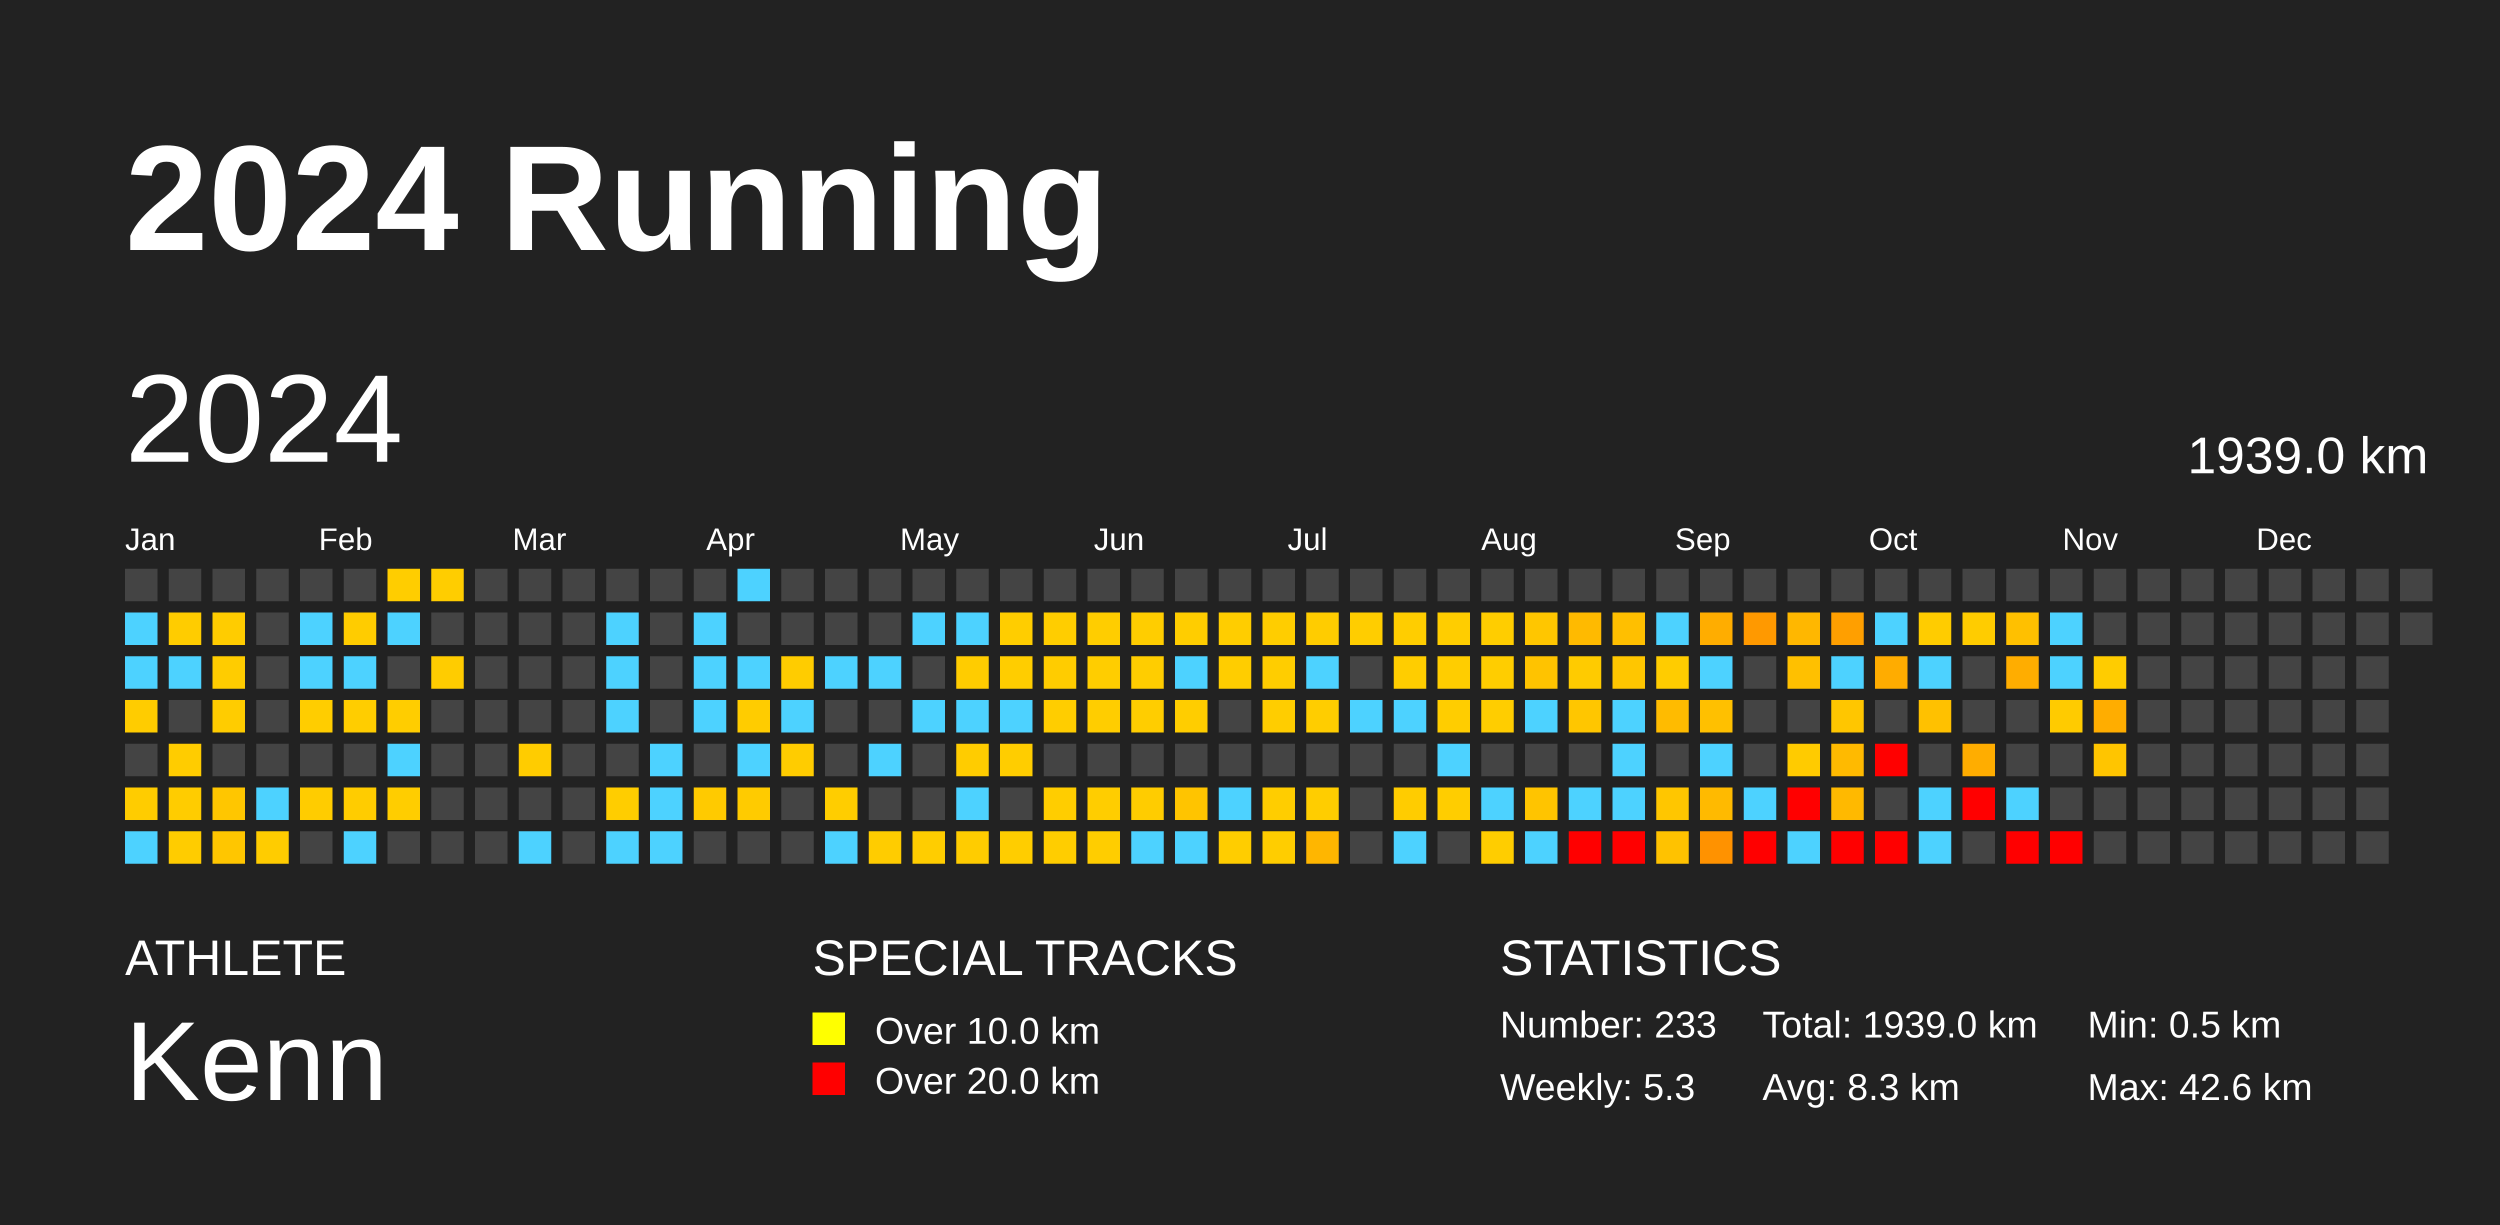
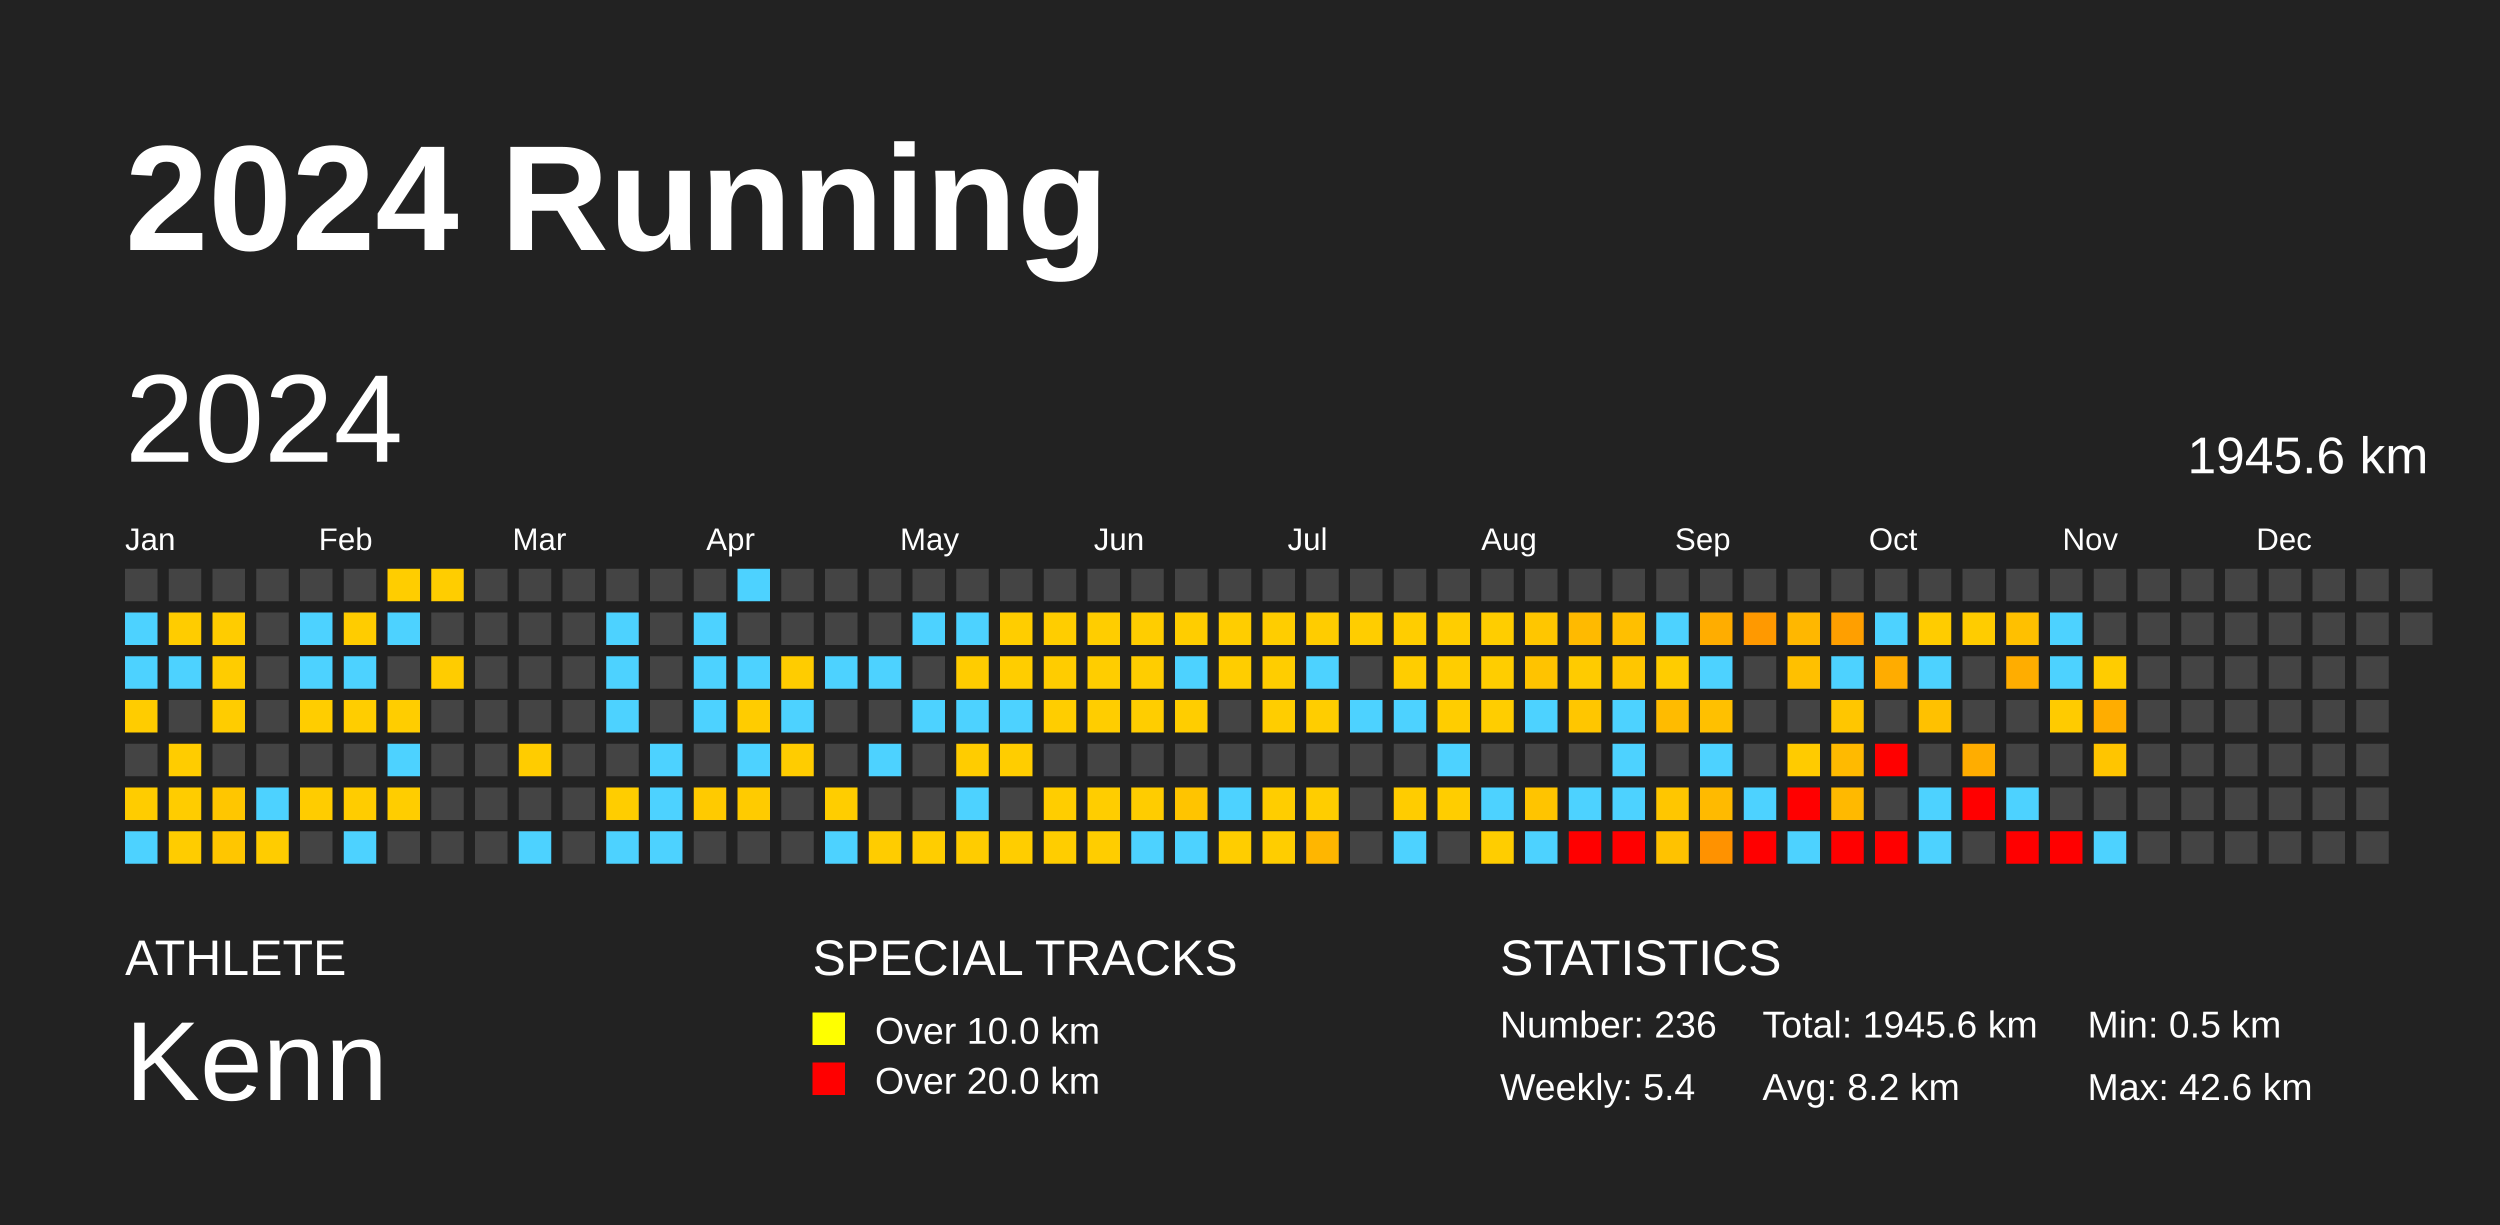
<svg xmlns="http://www.w3.org/2000/svg" baseProfile="full" height="98mm" version="1.1" viewBox="0,0,200,98" width="200mm">
  <defs />
  <rect fill="#222222" height="98" width="200" x="0" y="0" />
  <text fill="#FFFFFF" style="font-size:12px; font-family:Arial; font-weight:bold;" x="10" y="20">2024 Running</text>
  <text fill="#FFFFFF" style="font-size:4px; font-family:Arial" x="10" y="78">ATHLETE</text>
  <text fill="#FFFFFF" style="font-size:9px; font-family:Arial" x="10" y="88">Kenn</text>
  <text fill="#FFFFFF" style="font-size:4px; font-family:Arial" x="65" y="78">SPECIAL TRACKS</text>
  <rect fill="yellow" height="2.6" width="2.6" x="65" y="81" />
  <text fill="#FFFFFF" style="font-size:3px; font-family:Arial" x="70" y="83.5">Over 10.0 km</text>
  <rect fill="red" height="2.6" width="2.6" x="65" y="85" />
  <text fill="#FFFFFF" style="font-size:3px; font-family:Arial" x="70" y="87.5">Over 20.0 km</text>
  <text fill="#FFFFFF" style="font-size:4px; font-family:Arial" x="120" y="78">STATISTICS</text>
-   <text fill="#FFFFFF" style="font-size:3px; font-family:Arial" x="120" y="83">Number: 233</text>
-   <text fill="#FFFFFF" style="font-size:3px; font-family:Arial" x="120" y="88">Weekly: 5.3</text>
-   <text fill="#FFFFFF" style="font-size:3px; font-family:Arial" x="141" y="83">Total: 1939.0 km</text>
-   <text fill="#FFFFFF" style="font-size:3px; font-family:Arial" x="141" y="88">Avg: 8.3 km</text>
+   <text fill="#FFFFFF" style="font-size:3px; font-family:Arial" x="120" y="83">Number: 236</text>
+   <text fill="#FFFFFF" style="font-size:3px; font-family:Arial" x="120" y="88">Weekly: 5.4</text>
+   <text fill="#FFFFFF" style="font-size:3px; font-family:Arial" x="141" y="83">Total: 1945.6 km</text>
+   <text fill="#FFFFFF" style="font-size:3px; font-family:Arial" x="141" y="88">Avg: 8.2 km</text>
  <text fill="#FFFFFF" style="font-size:3px; font-family:Arial" x="167" y="83">Min: 0.5 km</text>
  <text fill="#FFFFFF" style="font-size:3px; font-family:Arial" x="167" y="88">Max: 42.6 km</text>
  <text dominant-baseline="hanging" fill="#FFFFFF" style="font-size:10.0px; font-family:Arial;" x="10" y="30">2024</text>
-   <text dominant-baseline="hanging" fill="#FFFFFF" style="font-size:4.125px; font-family:Arial;" x="175" y="35">1939.0 km</text>
+   <text dominant-baseline="hanging" fill="#FFFFFF" style="font-size:4.125px; font-family:Arial;" x="175" y="35">1945.6 km</text>
  <text fill="#FFFFFF" style="font-size:2.5px; font-family:Arial" x="10.0" y="44">Jan</text>
  <text fill="#FFFFFF" style="font-size:2.5px; font-family:Arial" x="25.5" y="44">Feb</text>
  <text fill="#FFFFFF" style="font-size:2.5px; font-family:Arial" x="41.0" y="44">Mar</text>
  <text fill="#FFFFFF" style="font-size:2.5px; font-family:Arial" x="56.5" y="44">Apr</text>
  <text fill="#FFFFFF" style="font-size:2.5px; font-family:Arial" x="72.0" y="44">May</text>
  <text fill="#FFFFFF" style="font-size:2.5px; font-family:Arial" x="87.5" y="44">Jun</text>
  <text fill="#FFFFFF" style="font-size:2.5px; font-family:Arial" x="103.0" y="44">Jul</text>
  <text fill="#FFFFFF" style="font-size:2.5px; font-family:Arial" x="118.5" y="44">Aug</text>
  <text fill="#FFFFFF" style="font-size:2.5px; font-family:Arial" x="134.0" y="44">Sep</text>
  <text fill="#FFFFFF" style="font-size:2.5px; font-family:Arial" x="149.5" y="44">Oct</text>
  <text fill="#FFFFFF" style="font-size:2.5px; font-family:Arial" x="165.0" y="44">Nov</text>
  <text fill="#FFFFFF" style="font-size:2.5px; font-family:Arial" x="180.5" y="44">Dec</text>
  <rect fill="#444444" height="2.6" width="2.6" x="10.0" y="45.5" />
  <rect fill="#4dd2ff" height="2.6" width="2.6" x="10.0" y="49.0" />
  <rect fill="#4dd2ff" height="2.6" width="2.6" x="10.0" y="52.5" />
  <rect fill="#ffcc00" height="2.6" width="2.6" x="10.0" y="56.0" />
  <rect fill="#444444" height="2.6" width="2.6" x="10.0" y="59.5" />
  <rect fill="#ffcc00" height="2.6" width="2.6" x="10.0" y="63.0" />
  <rect fill="#4dd2ff" height="2.6" width="2.6" x="10.0" y="66.5" />
  <rect fill="#444444" height="2.6" width="2.6" x="13.5" y="45.5" />
  <rect fill="#ffcc00" height="2.6" width="2.6" x="13.5" y="49.0" />
  <rect fill="#4dd2ff" height="2.6" width="2.6" x="13.5" y="52.5" />
  <rect fill="#444444" height="2.6" width="2.6" x="13.5" y="56.0" />
  <rect fill="#ffcc00" height="2.6" width="2.6" x="13.5" y="59.5" />
  <rect fill="#ffcc00" height="2.6" width="2.6" x="13.5" y="63.0" />
  <rect fill="#ffcc00" height="2.6" width="2.6" x="13.5" y="66.5" />
  <rect fill="#444444" height="2.6" width="2.6" x="17.0" y="45.5" />
  <rect fill="#ffcc00" height="2.6" width="2.6" x="17.0" y="49.0" />
  <rect fill="#ffcc00" height="2.6" width="2.6" x="17.0" y="52.5" />
  <rect fill="#ffcc00" height="2.6" width="2.6" x="17.0" y="56.0" />
  <rect fill="#444444" height="2.6" width="2.6" x="17.0" y="59.5" />
  <rect fill="#ffc600" height="2.6" width="2.6" x="17.0" y="63.0" />
  <rect fill="#ffc600" height="2.6" width="2.6" x="17.0" y="66.5" />
  <rect fill="#444444" height="2.6" width="2.6" x="20.5" y="45.5" />
  <rect fill="#444444" height="2.6" width="2.6" x="20.5" y="49.0" />
  <rect fill="#444444" height="2.6" width="2.6" x="20.5" y="52.5" />
  <rect fill="#444444" height="2.6" width="2.6" x="20.5" y="56.0" />
  <rect fill="#444444" height="2.6" width="2.6" x="20.5" y="59.5" />
  <rect fill="#4dd2ff" height="2.6" width="2.6" x="20.5" y="63.0" />
  <rect fill="#ffcc00" height="2.6" width="2.6" x="20.5" y="66.5" />
  <rect fill="#444444" height="2.6" width="2.6" x="24.0" y="45.5" />
  <rect fill="#4dd2ff" height="2.6" width="2.6" x="24.0" y="49.0" />
  <rect fill="#4dd2ff" height="2.6" width="2.6" x="24.0" y="52.5" />
  <rect fill="#ffcd00" height="2.6" width="2.6" x="24.0" y="56.0" />
  <rect fill="#444444" height="2.6" width="2.6" x="24.0" y="59.5" />
  <rect fill="#ffcc00" height="2.6" width="2.6" x="24.0" y="63.0" />
  <rect fill="#444444" height="2.6" width="2.6" x="24.0" y="66.5" />
  <rect fill="#444444" height="2.6" width="2.6" x="27.5" y="45.5" />
  <rect fill="#ffcc00" height="2.6" width="2.6" x="27.5" y="49.0" />
  <rect fill="#4dd2ff" height="2.6" width="2.6" x="27.5" y="52.5" />
  <rect fill="#ffcd00" height="2.6" width="2.6" x="27.5" y="56.0" />
  <rect fill="#444444" height="2.6" width="2.6" x="27.5" y="59.5" />
  <rect fill="#ffcc00" height="2.6" width="2.6" x="27.5" y="63.0" />
  <rect fill="#4dd2ff" height="2.6" width="2.6" x="27.5" y="66.5" />
  <rect fill="#ffcd00" height="2.6" width="2.6" x="31.0" y="45.5" />
  <rect fill="#4dd2ff" height="2.6" width="2.6" x="31.0" y="49.0" />
  <rect fill="#444444" height="2.6" width="2.6" x="31.0" y="52.5" />
  <rect fill="#ffcd00" height="2.6" width="2.6" x="31.0" y="56.0" />
  <rect fill="#4dd2ff" height="2.6" width="2.6" x="31.0" y="59.5" />
  <rect fill="#ffcd00" height="2.6" width="2.6" x="31.0" y="63.0" />
  <rect fill="#444444" height="2.6" width="2.6" x="31.0" y="66.5" />
  <rect fill="#ffcd00" height="2.6" width="2.6" x="34.5" y="45.5" />
  <rect fill="#444444" height="2.6" width="2.6" x="34.5" y="49.0" />
  <rect fill="#ffcc00" height="2.6" width="2.6" x="34.5" y="52.5" />
  <rect fill="#444444" height="2.6" width="2.6" x="34.5" y="56.0" />
  <rect fill="#444444" height="2.6" width="2.6" x="34.5" y="59.5" />
  <rect fill="#444444" height="2.6" width="2.6" x="34.5" y="63.0" />
  <rect fill="#444444" height="2.6" width="2.6" x="34.5" y="66.5" />
  <rect fill="#444444" height="2.6" width="2.6" x="38.0" y="45.5" />
  <rect fill="#444444" height="2.6" width="2.6" x="38.0" y="49.0" />
  <rect fill="#444444" height="2.6" width="2.6" x="38.0" y="52.5" />
  <rect fill="#444444" height="2.6" width="2.6" x="38.0" y="56.0" />
  <rect fill="#444444" height="2.6" width="2.6" x="38.0" y="59.5" />
  <rect fill="#444444" height="2.6" width="2.6" x="38.0" y="63.0" />
  <rect fill="#444444" height="2.6" width="2.6" x="38.0" y="66.5" />
  <rect fill="#444444" height="2.6" width="2.6" x="41.5" y="45.5" />
  <rect fill="#444444" height="2.6" width="2.6" x="41.5" y="49.0" />
  <rect fill="#444444" height="2.6" width="2.6" x="41.5" y="52.5" />
  <rect fill="#444444" height="2.6" width="2.6" x="41.5" y="56.0" />
  <rect fill="#ffcc00" height="2.6" width="2.6" x="41.5" y="59.5" />
  <rect fill="#444444" height="2.6" width="2.6" x="41.5" y="63.0" />
  <rect fill="#4dd2ff" height="2.6" width="2.6" x="41.5" y="66.5" />
  <rect fill="#444444" height="2.6" width="2.6" x="45.0" y="45.5" />
  <rect fill="#444444" height="2.6" width="2.6" x="45.0" y="49.0" />
  <rect fill="#444444" height="2.6" width="2.6" x="45.0" y="52.5" />
  <rect fill="#444444" height="2.6" width="2.6" x="45.0" y="56.0" />
  <rect fill="#444444" height="2.6" width="2.6" x="45.0" y="59.5" />
  <rect fill="#444444" height="2.6" width="2.6" x="45.0" y="63.0" />
  <rect fill="#444444" height="2.6" width="2.6" x="45.0" y="66.5" />
  <rect fill="#444444" height="2.6" width="2.6" x="48.5" y="45.5" />
  <rect fill="#4dd2ff" height="2.6" width="2.6" x="48.5" y="49.0" />
  <rect fill="#4dd2ff" height="2.6" width="2.6" x="48.5" y="52.5" />
  <rect fill="#4dd2ff" height="2.6" width="2.6" x="48.5" y="56.0" />
  <rect fill="#444444" height="2.6" width="2.6" x="48.5" y="59.5" />
  <rect fill="#ffcd00" height="2.6" width="2.6" x="48.5" y="63.0" />
  <rect fill="#4dd2ff" height="2.6" width="2.6" x="48.5" y="66.5" />
  <rect fill="#444444" height="2.6" width="2.6" x="52.0" y="45.5" />
  <rect fill="#444444" height="2.6" width="2.6" x="52.0" y="49.0" />
  <rect fill="#444444" height="2.6" width="2.6" x="52.0" y="52.5" />
  <rect fill="#444444" height="2.6" width="2.6" x="52.0" y="56.0" />
  <rect fill="#4dd2ff" height="2.6" width="2.6" x="52.0" y="59.5" />
  <rect fill="#4dd2ff" height="2.6" width="2.6" x="52.0" y="63.0" />
  <rect fill="#4dd2ff" height="2.6" width="2.6" x="52.0" y="66.5" />
  <rect fill="#444444" height="2.6" width="2.6" x="55.5" y="45.5" />
  <rect fill="#4dd2ff" height="2.6" width="2.6" x="55.5" y="49.0" />
  <rect fill="#4dd2ff" height="2.6" width="2.6" x="55.5" y="52.5" />
  <rect fill="#4dd2ff" height="2.6" width="2.6" x="55.5" y="56.0" />
  <rect fill="#444444" height="2.6" width="2.6" x="55.5" y="59.5" />
  <rect fill="#ffca00" height="2.6" width="2.6" x="55.5" y="63.0" />
  <rect fill="#444444" height="2.6" width="2.6" x="55.5" y="66.5" />
  <rect fill="#4dd2ff" height="2.6" width="2.6" x="59.0" y="45.5" />
  <rect fill="#444444" height="2.6" width="2.6" x="59.0" y="49.0" />
  <rect fill="#4dd2ff" height="2.6" width="2.6" x="59.0" y="52.5" />
  <rect fill="#ffcc00" height="2.6" width="2.6" x="59.0" y="56.0" />
  <rect fill="#4dd2ff" height="2.6" width="2.6" x="59.0" y="59.5" />
  <rect fill="#ffcb00" height="2.6" width="2.6" x="59.0" y="63.0" />
  <rect fill="#444444" height="2.6" width="2.6" x="59.0" y="66.5" />
  <rect fill="#444444" height="2.6" width="2.6" x="62.5" y="45.5" />
  <rect fill="#444444" height="2.6" width="2.6" x="62.5" y="49.0" />
  <rect fill="#ffcc00" height="2.6" width="2.6" x="62.5" y="52.5" />
  <rect fill="#4dd2ff" height="2.6" width="2.6" x="62.5" y="56.0" />
  <rect fill="#ffcc00" height="2.6" width="2.6" x="62.5" y="59.5" />
  <rect fill="#444444" height="2.6" width="2.6" x="62.5" y="63.0" />
  <rect fill="#444444" height="2.6" width="2.6" x="62.5" y="66.5" />
  <rect fill="#444444" height="2.6" width="2.6" x="66.0" y="45.5" />
  <rect fill="#444444" height="2.6" width="2.6" x="66.0" y="49.0" />
  <rect fill="#4dd2ff" height="2.6" width="2.6" x="66.0" y="52.5" />
  <rect fill="#444444" height="2.6" width="2.6" x="66.0" y="56.0" />
  <rect fill="#444444" height="2.6" width="2.6" x="66.0" y="59.5" />
  <rect fill="#ffcd00" height="2.6" width="2.6" x="66.0" y="63.0" />
  <rect fill="#4dd2ff" height="2.6" width="2.6" x="66.0" y="66.5" />
  <rect fill="#444444" height="2.6" width="2.6" x="69.5" y="45.5" />
  <rect fill="#444444" height="2.6" width="2.6" x="69.5" y="49.0" />
  <rect fill="#4dd2ff" height="2.6" width="2.6" x="69.5" y="52.5" />
  <rect fill="#444444" height="2.6" width="2.6" x="69.5" y="56.0" />
  <rect fill="#4dd2ff" height="2.6" width="2.6" x="69.5" y="59.5" />
  <rect fill="#444444" height="2.6" width="2.6" x="69.5" y="63.0" />
  <rect fill="#ffcc00" height="2.6" width="2.6" x="69.5" y="66.5" />
  <rect fill="#444444" height="2.6" width="2.6" x="73.0" y="45.5" />
  <rect fill="#4dd2ff" height="2.6" width="2.6" x="73.0" y="49.0" />
  <rect fill="#444444" height="2.6" width="2.6" x="73.0" y="52.5" />
  <rect fill="#4dd2ff" height="2.6" width="2.6" x="73.0" y="56.0" />
  <rect fill="#444444" height="2.6" width="2.6" x="73.0" y="59.5" />
  <rect fill="#444444" height="2.6" width="2.6" x="73.0" y="63.0" />
  <rect fill="#ffcd00" height="2.6" width="2.6" x="73.0" y="66.5" />
  <rect fill="#444444" height="2.6" width="2.6" x="76.5" y="45.5" />
  <rect fill="#4dd2ff" height="2.6" width="2.6" x="76.5" y="49.0" />
  <rect fill="#ffcc00" height="2.6" width="2.6" x="76.5" y="52.5" />
  <rect fill="#4dd2ff" height="2.6" width="2.6" x="76.5" y="56.0" />
  <rect fill="#ffcc00" height="2.6" width="2.6" x="76.5" y="59.5" />
  <rect fill="#4dd2ff" height="2.6" width="2.6" x="76.5" y="63.0" />
  <rect fill="#ffcc00" height="2.6" width="2.6" x="76.5" y="66.5" />
  <rect fill="#444444" height="2.6" width="2.6" x="80.0" y="45.5" />
  <rect fill="#ffcd00" height="2.6" width="2.6" x="80.0" y="49.0" />
  <rect fill="#ffcd00" height="2.6" width="2.6" x="80.0" y="52.5" />
  <rect fill="#4dd2ff" height="2.6" width="2.6" x="80.0" y="56.0" />
  <rect fill="#ffcd00" height="2.6" width="2.6" x="80.0" y="59.5" />
  <rect fill="#444444" height="2.6" width="2.6" x="80.0" y="63.0" />
  <rect fill="#ffcd00" height="2.6" width="2.6" x="80.0" y="66.5" />
  <rect fill="#444444" height="2.6" width="2.6" x="83.5" y="45.5" />
  <rect fill="#ffcd00" height="2.6" width="2.6" x="83.5" y="49.0" />
  <rect fill="#ffcc00" height="2.6" width="2.6" x="83.5" y="52.5" />
  <rect fill="#ffcd00" height="2.6" width="2.6" x="83.5" y="56.0" />
  <rect fill="#444444" height="2.6" width="2.6" x="83.5" y="59.5" />
  <rect fill="#ffcd00" height="2.6" width="2.6" x="83.5" y="63.0" />
  <rect fill="#ffcd00" height="2.6" width="2.6" x="83.5" y="66.5" />
  <rect fill="#444444" height="2.6" width="2.6" x="87.0" y="45.5" />
  <rect fill="#ffcd00" height="2.6" width="2.6" x="87.0" y="49.0" />
  <rect fill="#ffcd00" height="2.6" width="2.6" x="87.0" y="52.5" />
  <rect fill="#ffcd00" height="2.6" width="2.6" x="87.0" y="56.0" />
  <rect fill="#444444" height="2.6" width="2.6" x="87.0" y="59.5" />
  <rect fill="#ffcd00" height="2.6" width="2.6" x="87.0" y="63.0" />
  <rect fill="#ffcd00" height="2.6" width="2.6" x="87.0" y="66.5" />
  <rect fill="#444444" height="2.6" width="2.6" x="90.5" y="45.5" />
  <rect fill="#ffcd00" height="2.6" width="2.6" x="90.5" y="49.0" />
  <rect fill="#ffcd00" height="2.6" width="2.6" x="90.5" y="52.5" />
  <rect fill="#ffcd00" height="2.6" width="2.6" x="90.5" y="56.0" />
  <rect fill="#444444" height="2.6" width="2.6" x="90.5" y="59.5" />
  <rect fill="#ffcc00" height="2.6" width="2.6" x="90.5" y="63.0" />
  <rect fill="#4dd2ff" height="2.6" width="2.6" x="90.5" y="66.5" />
  <rect fill="#444444" height="2.6" width="2.6" x="94.0" y="45.5" />
  <rect fill="#ffcd00" height="2.6" width="2.6" x="94.0" y="49.0" />
  <rect fill="#4dd2ff" height="2.6" width="2.6" x="94.0" y="52.5" />
  <rect fill="#ffcd00" height="2.6" width="2.6" x="94.0" y="56.0" />
  <rect fill="#444444" height="2.6" width="2.6" x="94.0" y="59.5" />
  <rect fill="#ffc400" height="2.6" width="2.6" x="94.0" y="63.0" />
  <rect fill="#4dd2ff" height="2.6" width="2.6" x="94.0" y="66.5" />
  <rect fill="#444444" height="2.6" width="2.6" x="97.5" y="45.5" />
  <rect fill="#ffcd00" height="2.6" width="2.6" x="97.5" y="49.0" />
  <rect fill="#ffcd00" height="2.6" width="2.6" x="97.5" y="52.5" />
  <rect fill="#444444" height="2.6" width="2.6" x="97.5" y="56.0" />
  <rect fill="#444444" height="2.6" width="2.6" x="97.5" y="59.5" />
  <rect fill="#4dd2ff" height="2.6" width="2.6" x="97.5" y="63.0" />
  <rect fill="#ffcd00" height="2.6" width="2.6" x="97.5" y="66.5" />
  <rect fill="#444444" height="2.6" width="2.6" x="101.0" y="45.5" />
  <rect fill="#ffcd00" height="2.6" width="2.6" x="101.0" y="49.0" />
  <rect fill="#ffcd00" height="2.6" width="2.6" x="101.0" y="52.5" />
  <rect fill="#ffcd00" height="2.6" width="2.6" x="101.0" y="56.0" />
  <rect fill="#444444" height="2.6" width="2.6" x="101.0" y="59.5" />
  <rect fill="#ffcd00" height="2.6" width="2.6" x="101.0" y="63.0" />
  <rect fill="#ffcd00" height="2.6" width="2.6" x="101.0" y="66.5" />
  <rect fill="#444444" height="2.6" width="2.6" x="104.5" y="45.5" />
  <rect fill="#ffcc00" height="2.6" width="2.6" x="104.5" y="49.0" />
  <rect fill="#4dd2ff" height="2.6" width="2.6" x="104.5" y="52.5" />
  <rect fill="#ffcd00" height="2.6" width="2.6" x="104.5" y="56.0" />
  <rect fill="#444444" height="2.6" width="2.6" x="104.5" y="59.5" />
  <rect fill="#ffcd00" height="2.6" width="2.6" x="104.5" y="63.0" />
  <rect fill="#ffb600" height="2.6" width="2.6" x="104.5" y="66.5" />
  <rect fill="#444444" height="2.6" width="2.6" x="108.0" y="45.5" />
  <rect fill="#ffcd00" height="2.6" width="2.6" x="108.0" y="49.0" />
  <rect fill="#444444" height="2.6" width="2.6" x="108.0" y="52.5" />
  <rect fill="#4dd2ff" height="2.6" width="2.6" x="108.0" y="56.0" />
  <rect fill="#444444" height="2.6" width="2.6" x="108.0" y="59.5" />
  <rect fill="#444444" height="2.6" width="2.6" x="108.0" y="63.0" />
  <rect fill="#444444" height="2.6" width="2.6" x="108.0" y="66.5" />
  <rect fill="#444444" height="2.6" width="2.6" x="111.5" y="45.5" />
  <rect fill="#ffcd00" height="2.6" width="2.6" x="111.5" y="49.0" />
  <rect fill="#ffcd00" height="2.6" width="2.6" x="111.5" y="52.5" />
  <rect fill="#4dd2ff" height="2.6" width="2.6" x="111.5" y="56.0" />
  <rect fill="#444444" height="2.6" width="2.6" x="111.5" y="59.5" />
  <rect fill="#ffcc00" height="2.6" width="2.6" x="111.5" y="63.0" />
  <rect fill="#4dd2ff" height="2.6" width="2.6" x="111.5" y="66.5" />
  <rect fill="#444444" height="2.6" width="2.6" x="115.0" y="45.5" />
  <rect fill="#ffcd00" height="2.6" width="2.6" x="115.0" y="49.0" />
  <rect fill="#ffcd00" height="2.6" width="2.6" x="115.0" y="52.5" />
  <rect fill="#ffcd00" height="2.6" width="2.6" x="115.0" y="56.0" />
  <rect fill="#4dd2ff" height="2.6" width="2.6" x="115.0" y="59.5" />
  <rect fill="#ffcd00" height="2.6" width="2.6" x="115.0" y="63.0" />
  <rect fill="#444444" height="2.6" width="2.6" x="115.0" y="66.5" />
  <rect fill="#444444" height="2.6" width="2.6" x="118.5" y="45.5" />
  <rect fill="#ffcd00" height="2.6" width="2.6" x="118.5" y="49.0" />
  <rect fill="#ffcd00" height="2.6" width="2.6" x="118.5" y="52.5" />
  <rect fill="#ffcd00" height="2.6" width="2.6" x="118.5" y="56.0" />
  <rect fill="#444444" height="2.6" width="2.6" x="118.5" y="59.5" />
  <rect fill="#4dd2ff" height="2.6" width="2.6" x="118.5" y="63.0" />
  <rect fill="#ffcd00" height="2.6" width="2.6" x="118.5" y="66.5" />
  <rect fill="#444444" height="2.6" width="2.6" x="122.0" y="45.5" />
  <rect fill="#ffc600" height="2.6" width="2.6" x="122.0" y="49.0" />
  <rect fill="#ffc300" height="2.6" width="2.6" x="122.0" y="52.5" />
  <rect fill="#4dd2ff" height="2.6" width="2.6" x="122.0" y="56.0" />
  <rect fill="#444444" height="2.6" width="2.6" x="122.0" y="59.5" />
  <rect fill="#ffc400" height="2.6" width="2.6" x="122.0" y="63.0" />
  <rect fill="#4dd2ff" height="2.6" width="2.6" x="122.0" y="66.5" />
  <rect fill="#444444" height="2.6" width="2.6" x="125.5" y="45.5" />
  <rect fill="#ffba00" height="2.6" width="2.6" x="125.5" y="49.0" />
  <rect fill="#ffcb00" height="2.6" width="2.6" x="125.5" y="52.5" />
  <rect fill="#ffc600" height="2.6" width="2.6" x="125.5" y="56.0" />
  <rect fill="#444444" height="2.6" width="2.6" x="125.5" y="59.5" />
  <rect fill="#4dd2ff" height="2.6" width="2.6" x="125.5" y="63.0" />
  <rect fill="red" height="2.6" width="2.6" x="125.5" y="66.5" />
  <rect fill="#444444" height="2.6" width="2.6" x="129.0" y="45.5" />
  <rect fill="#ffbf00" height="2.6" width="2.6" x="129.0" y="49.0" />
  <rect fill="#ffc600" height="2.6" width="2.6" x="129.0" y="52.5" />
  <rect fill="#4dd2ff" height="2.6" width="2.6" x="129.0" y="56.0" />
  <rect fill="#4dd2ff" height="2.6" width="2.6" x="129.0" y="59.5" />
  <rect fill="#4dd2ff" height="2.6" width="2.6" x="129.0" y="63.0" />
  <rect fill="red" height="2.6" width="2.6" x="129.0" y="66.5" />
  <rect fill="#444444" height="2.6" width="2.6" x="132.5" y="45.5" />
  <rect fill="#4dd2ff" height="2.6" width="2.6" x="132.5" y="49.0" />
  <rect fill="#ffcc00" height="2.6" width="2.6" x="132.5" y="52.5" />
  <rect fill="#ffbb00" height="2.6" width="2.6" x="132.5" y="56.0" />
  <rect fill="#444444" height="2.6" width="2.6" x="132.5" y="59.5" />
  <rect fill="#ffc600" height="2.6" width="2.6" x="132.5" y="63.0" />
  <rect fill="#ffc200" height="2.6" width="2.6" x="132.5" y="66.5" />
  <rect fill="#444444" height="2.6" width="2.6" x="136.0" y="45.5" />
  <rect fill="#ffad00" height="2.6" width="2.6" x="136.0" y="49.0" />
  <rect fill="#4dd2ff" height="2.6" width="2.6" x="136.0" y="52.5" />
  <rect fill="#ffc000" height="2.6" width="2.6" x="136.0" y="56.0" />
  <rect fill="#4dd2ff" height="2.6" width="2.6" x="136.0" y="59.5" />
  <rect fill="#ffba00" height="2.6" width="2.6" x="136.0" y="63.0" />
  <rect fill="#ff9200" height="2.6" width="2.6" x="136.0" y="66.5" />
  <rect fill="#444444" height="2.6" width="2.6" x="139.5" y="45.5" />
  <rect fill="#ff9900" height="2.6" width="2.6" x="139.5" y="49.0" />
  <rect fill="#444444" height="2.6" width="2.6" x="139.5" y="52.5" />
  <rect fill="#444444" height="2.6" width="2.6" x="139.5" y="56.0" />
  <rect fill="#444444" height="2.6" width="2.6" x="139.5" y="59.5" />
  <rect fill="#4dd2ff" height="2.6" width="2.6" x="139.5" y="63.0" />
  <rect fill="red" height="2.6" width="2.6" x="139.5" y="66.5" />
  <rect fill="#444444" height="2.6" width="2.6" x="143.0" y="45.5" />
  <rect fill="#ffb700" height="2.6" width="2.6" x="143.0" y="49.0" />
  <rect fill="#ffc000" height="2.6" width="2.6" x="143.0" y="52.5" />
  <rect fill="#444444" height="2.6" width="2.6" x="143.0" y="56.0" />
  <rect fill="#ffcb00" height="2.6" width="2.6" x="143.0" y="59.5" />
  <rect fill="red" height="2.6" width="2.6" x="143.0" y="63.0" />
  <rect fill="#4dd2ff" height="2.6" width="2.6" x="143.0" y="66.5" />
  <rect fill="#444444" height="2.6" width="2.6" x="146.5" y="45.5" />
  <rect fill="#ff9f00" height="2.6" width="2.6" x="146.5" y="49.0" />
  <rect fill="#4dd2ff" height="2.6" width="2.6" x="146.5" y="52.5" />
  <rect fill="#ffc600" height="2.6" width="2.6" x="146.5" y="56.0" />
  <rect fill="#ffba00" height="2.6" width="2.6" x="146.5" y="59.5" />
  <rect fill="#ffb900" height="2.6" width="2.6" x="146.5" y="63.0" />
  <rect fill="red" height="2.6" width="2.6" x="146.5" y="66.5" />
  <rect fill="#444444" height="2.6" width="2.6" x="150.0" y="45.5" />
  <rect fill="#4dd2ff" height="2.6" width="2.6" x="150.0" y="49.0" />
  <rect fill="#ffac00" height="2.6" width="2.6" x="150.0" y="52.5" />
  <rect fill="#444444" height="2.6" width="2.6" x="150.0" y="56.0" />
  <rect fill="red" height="2.6" width="2.6" x="150.0" y="59.5" />
  <rect fill="#444444" height="2.6" width="2.6" x="150.0" y="63.0" />
  <rect fill="red" height="2.6" width="2.6" x="150.0" y="66.5" />
  <rect fill="#444444" height="2.6" width="2.6" x="153.5" y="45.5" />
  <rect fill="#ffcc00" height="2.6" width="2.6" x="153.5" y="49.0" />
  <rect fill="#4dd2ff" height="2.6" width="2.6" x="153.5" y="52.5" />
  <rect fill="#ffc100" height="2.6" width="2.6" x="153.5" y="56.0" />
  <rect fill="#444444" height="2.6" width="2.6" x="153.5" y="59.5" />
  <rect fill="#4dd2ff" height="2.6" width="2.6" x="153.5" y="63.0" />
  <rect fill="#4dd2ff" height="2.6" width="2.6" x="153.5" y="66.5" />
  <rect fill="#444444" height="2.6" width="2.6" x="157.0" y="45.5" />
  <rect fill="#ffcc00" height="2.6" width="2.6" x="157.0" y="49.0" />
  <rect fill="#444444" height="2.6" width="2.6" x="157.0" y="52.5" />
  <rect fill="#444444" height="2.6" width="2.6" x="157.0" y="56.0" />
  <rect fill="#ffad00" height="2.6" width="2.6" x="157.0" y="59.5" />
  <rect fill="red" height="2.6" width="2.6" x="157.0" y="63.0" />
  <rect fill="#444444" height="2.6" width="2.6" x="157.0" y="66.5" />
  <rect fill="#444444" height="2.6" width="2.6" x="160.5" y="45.5" />
  <rect fill="#ffc000" height="2.6" width="2.6" x="160.5" y="49.0" />
  <rect fill="#ffad00" height="2.6" width="2.6" x="160.5" y="52.5" />
  <rect fill="#444444" height="2.6" width="2.6" x="160.5" y="56.0" />
  <rect fill="#444444" height="2.6" width="2.6" x="160.5" y="59.5" />
  <rect fill="#4dd2ff" height="2.6" width="2.6" x="160.5" y="63.0" />
  <rect fill="red" height="2.6" width="2.6" x="160.5" y="66.5" />
  <rect fill="#444444" height="2.6" width="2.6" x="164.0" y="45.5" />
  <rect fill="#4dd2ff" height="2.6" width="2.6" x="164.0" y="49.0" />
  <rect fill="#4dd2ff" height="2.6" width="2.6" x="164.0" y="52.5" />
  <rect fill="#ffcb00" height="2.6" width="2.6" x="164.0" y="56.0" />
  <rect fill="#444444" height="2.6" width="2.6" x="164.0" y="59.5" />
  <rect fill="#444444" height="2.6" width="2.6" x="164.0" y="63.0" />
  <rect fill="red" height="2.6" width="2.6" x="164.0" y="66.5" />
  <rect fill="#444444" height="2.6" width="2.6" x="167.5" y="45.5" />
  <rect fill="#444444" height="2.6" width="2.6" x="167.5" y="49.0" />
  <rect fill="#ffcc00" height="2.6" width="2.6" x="167.5" y="52.5" />
  <rect fill="#ffad00" height="2.6" width="2.6" x="167.5" y="56.0" />
  <rect fill="#ffc500" height="2.6" width="2.6" x="167.5" y="59.5" />
  <rect fill="#444444" height="2.6" width="2.6" x="167.5" y="63.0" />
-   <rect fill="#444444" height="2.6" width="2.6" x="167.5" y="66.5" />
+   <rect fill="#4dd2ff" height="2.6" width="2.6" x="167.5" y="66.5" />
  <rect fill="#444444" height="2.6" width="2.6" x="171.0" y="45.5" />
  <rect fill="#444444" height="2.6" width="2.6" x="171.0" y="49.0" />
  <rect fill="#444444" height="2.6" width="2.6" x="171.0" y="52.5" />
  <rect fill="#444444" height="2.6" width="2.6" x="171.0" y="56.0" />
  <rect fill="#444444" height="2.6" width="2.6" x="171.0" y="59.5" />
  <rect fill="#444444" height="2.6" width="2.6" x="171.0" y="63.0" />
  <rect fill="#444444" height="2.6" width="2.6" x="171.0" y="66.5" />
  <rect fill="#444444" height="2.6" width="2.6" x="174.5" y="45.5" />
  <rect fill="#444444" height="2.6" width="2.6" x="174.5" y="49.0" />
  <rect fill="#444444" height="2.6" width="2.6" x="174.5" y="52.5" />
  <rect fill="#444444" height="2.6" width="2.6" x="174.5" y="56.0" />
  <rect fill="#444444" height="2.6" width="2.6" x="174.5" y="59.5" />
  <rect fill="#444444" height="2.6" width="2.6" x="174.5" y="63.0" />
  <rect fill="#444444" height="2.6" width="2.6" x="174.5" y="66.5" />
  <rect fill="#444444" height="2.6" width="2.6" x="178.0" y="45.5" />
  <rect fill="#444444" height="2.6" width="2.6" x="178.0" y="49.0" />
  <rect fill="#444444" height="2.6" width="2.6" x="178.0" y="52.5" />
  <rect fill="#444444" height="2.6" width="2.6" x="178.0" y="56.0" />
  <rect fill="#444444" height="2.6" width="2.6" x="178.0" y="59.5" />
  <rect fill="#444444" height="2.6" width="2.6" x="178.0" y="63.0" />
  <rect fill="#444444" height="2.6" width="2.6" x="178.0" y="66.5" />
  <rect fill="#444444" height="2.6" width="2.6" x="181.5" y="45.5" />
  <rect fill="#444444" height="2.6" width="2.6" x="181.5" y="49.0" />
  <rect fill="#444444" height="2.6" width="2.6" x="181.5" y="52.5" />
  <rect fill="#444444" height="2.6" width="2.6" x="181.5" y="56.0" />
  <rect fill="#444444" height="2.6" width="2.6" x="181.5" y="59.5" />
  <rect fill="#444444" height="2.6" width="2.6" x="181.5" y="63.0" />
  <rect fill="#444444" height="2.6" width="2.6" x="181.5" y="66.5" />
  <rect fill="#444444" height="2.6" width="2.6" x="185.0" y="45.5" />
  <rect fill="#444444" height="2.6" width="2.6" x="185.0" y="49.0" />
  <rect fill="#444444" height="2.6" width="2.6" x="185.0" y="52.5" />
  <rect fill="#444444" height="2.6" width="2.6" x="185.0" y="56.0" />
  <rect fill="#444444" height="2.6" width="2.6" x="185.0" y="59.5" />
  <rect fill="#444444" height="2.6" width="2.6" x="185.0" y="63.0" />
  <rect fill="#444444" height="2.6" width="2.6" x="185.0" y="66.5" />
  <rect fill="#444444" height="2.6" width="2.6" x="188.5" y="45.5" />
  <rect fill="#444444" height="2.6" width="2.6" x="188.5" y="49.0" />
  <rect fill="#444444" height="2.6" width="2.6" x="188.5" y="52.5" />
  <rect fill="#444444" height="2.6" width="2.6" x="188.5" y="56.0" />
  <rect fill="#444444" height="2.6" width="2.6" x="188.5" y="59.5" />
  <rect fill="#444444" height="2.6" width="2.6" x="188.5" y="63.0" />
  <rect fill="#444444" height="2.6" width="2.6" x="188.5" y="66.5" />
  <rect fill="#444444" height="2.6" width="2.6" x="192.0" y="45.5" />
  <rect fill="#444444" height="2.6" width="2.6" x="192.0" y="49.0" />
</svg>
